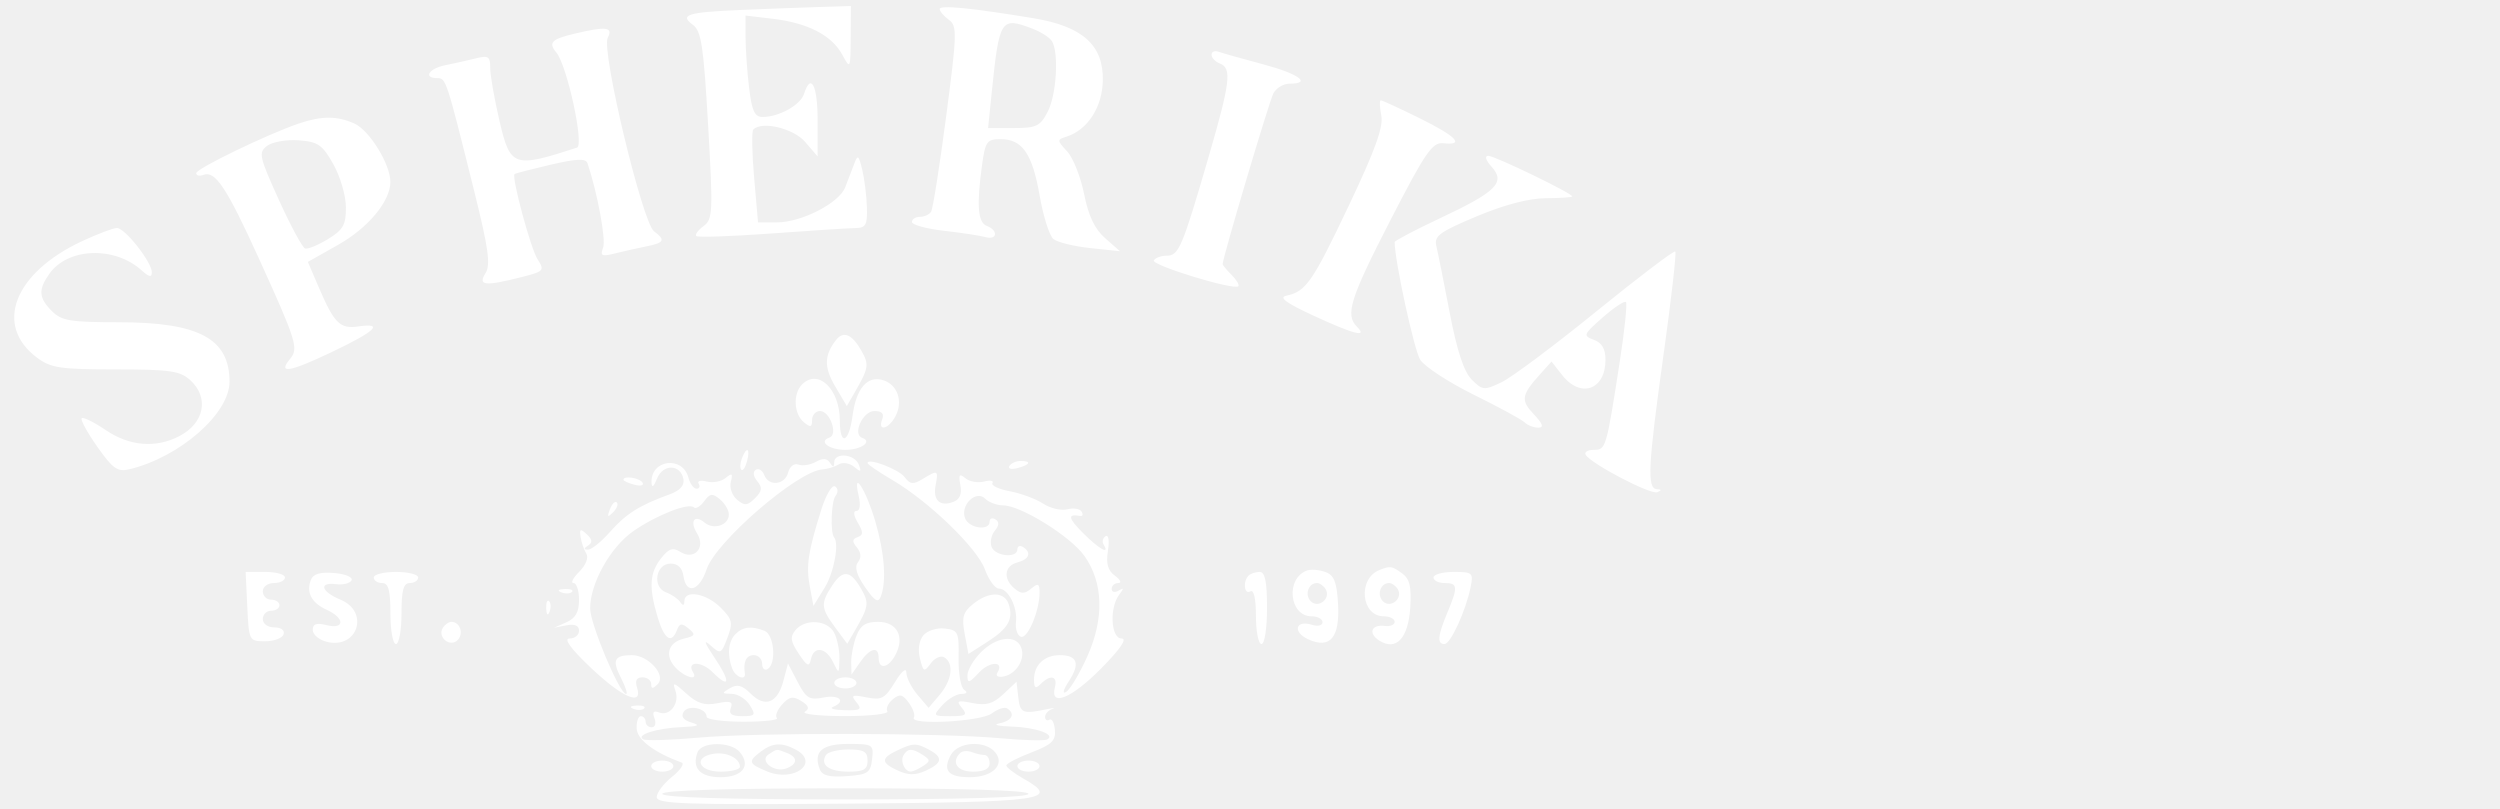
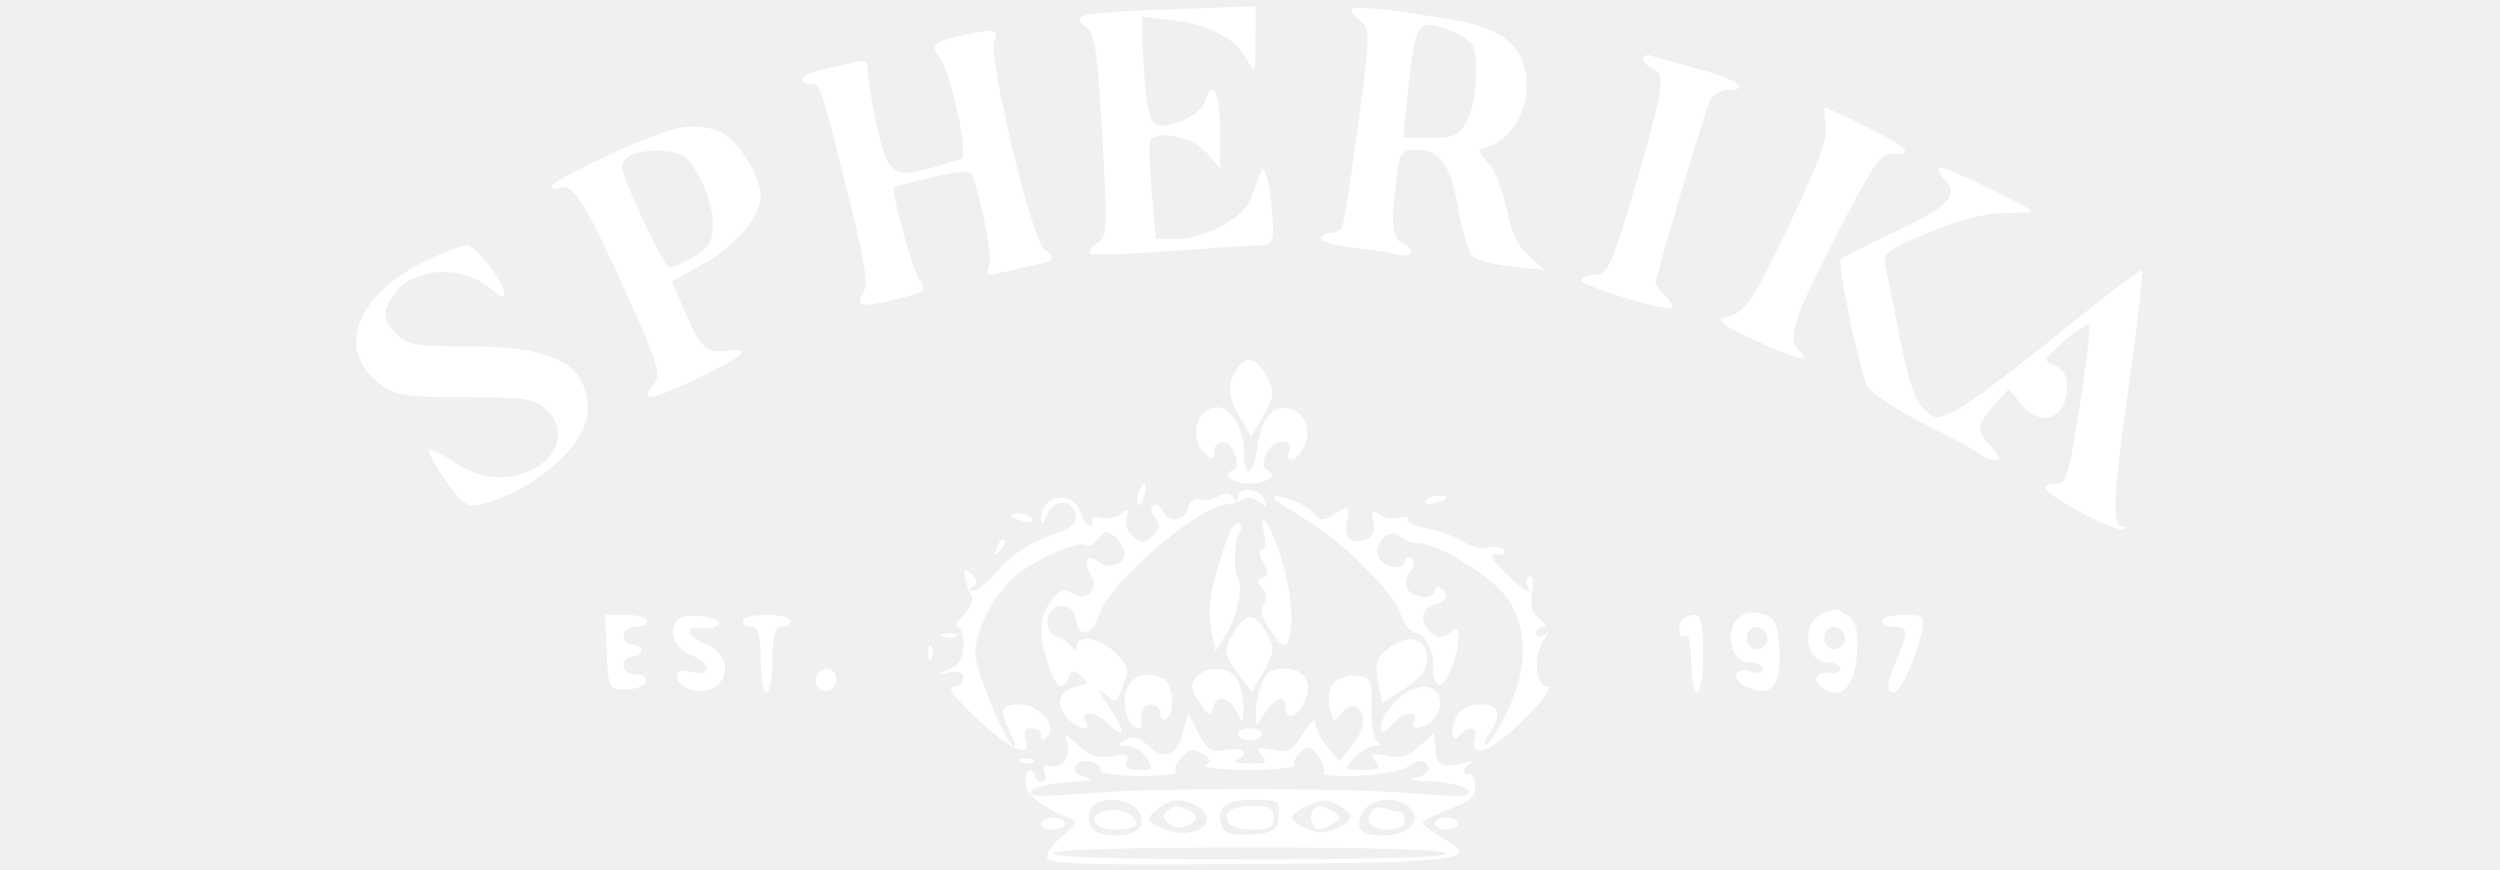
- <svg xmlns="http://www.w3.org/2000/svg" width="170" height="55" viewBox="0 0 170 55" fill="none">
+ <svg xmlns="http://www.w3.org/2000/svg" width="115" height="40" viewBox="0 0 115 55" fill="none">
  <path fill-rule="evenodd" clip-rule="evenodd" d="M50.316 0.68C46.751 0.833 46.188 1.008 47.108 1.681C47.69 2.106 47.842 3.106 48.153 8.53C48.492 14.442 48.47 14.914 47.841 15.375C47.469 15.647 47.247 15.951 47.348 16.052C47.449 16.153 49.728 16.075 52.414 15.879C55.099 15.682 57.678 15.517 58.145 15.51C58.881 15.501 58.988 15.31 58.95 14.085C58.925 13.307 58.782 12.161 58.631 11.538C58.389 10.536 58.326 10.493 58.079 11.161C57.926 11.576 57.652 12.29 57.469 12.749C57.045 13.817 54.495 15.122 52.833 15.122H51.546L51.28 12.07C51.133 10.391 51.109 8.922 51.225 8.805C51.817 8.214 53.955 8.727 54.749 9.65L55.598 10.637V8.164C55.598 5.794 55.141 4.915 54.673 6.387C54.435 7.138 52.97 7.954 51.86 7.954C51.317 7.954 51.127 7.547 50.938 5.973C50.807 4.884 50.699 3.332 50.697 2.525L50.694 1.058L52.56 1.279C54.932 1.56 56.559 2.401 57.272 3.714C57.823 4.73 57.832 4.711 57.847 2.578L57.862 0.408L55.504 0.483C54.207 0.524 51.873 0.613 50.316 0.68ZM63.899 0.614C63.899 0.766 64.178 1.095 64.52 1.345C65.095 1.766 65.081 2.255 64.338 7.92C63.896 11.286 63.437 14.199 63.317 14.393C63.198 14.586 62.855 14.745 62.556 14.745C62.257 14.745 62.012 14.903 62.012 15.095C62.012 15.287 62.989 15.556 64.182 15.692C65.375 15.828 66.648 16.021 67.011 16.122C67.815 16.345 67.899 15.668 67.106 15.363C66.491 15.127 66.4 13.98 66.78 11.214C66.998 9.621 67.112 9.463 68.042 9.463C69.52 9.463 70.2 10.448 70.698 13.313C70.941 14.705 71.359 16.027 71.629 16.251C71.898 16.474 73.028 16.753 74.14 16.87L76.16 17.084L75.15 16.197C74.44 15.575 74.014 14.68 73.72 13.196C73.489 12.033 72.97 10.728 72.568 10.295C71.867 9.543 71.865 9.5 72.523 9.291C73.955 8.837 74.954 7.294 74.992 5.479C75.042 3.068 73.619 1.791 70.264 1.237C66.042 0.539 63.899 0.33 63.899 0.614ZM70.186 1.941C70.766 2.161 71.368 2.543 71.525 2.79C72.015 3.56 71.848 6.431 71.246 7.595C70.735 8.584 70.475 8.708 68.93 8.708H67.19L67.442 6.245C67.95 1.296 68.055 1.131 70.186 1.941ZM39.073 2.289C37.496 2.663 37.27 2.898 37.834 3.576C38.565 4.457 39.74 9.873 39.236 10.038C34.928 11.441 34.7 11.363 33.969 8.237C33.617 6.732 33.331 5.101 33.334 4.612C33.338 3.84 33.208 3.755 32.351 3.97C31.808 4.106 30.875 4.315 30.276 4.435C29.157 4.659 28.757 5.313 29.74 5.313C30.328 5.313 30.351 5.381 32.248 13.003C33.216 16.894 33.37 18.004 33.018 18.568C32.483 19.423 32.942 19.478 35.418 18.855C36.997 18.457 37.051 18.399 36.553 17.628C36.089 16.912 34.777 12.05 34.989 11.836C35.035 11.791 36.136 11.506 37.435 11.202C39.208 10.789 39.835 10.762 39.948 11.095C40.622 13.088 41.218 16.306 41.012 16.842C40.798 17.402 40.915 17.46 41.809 17.235C42.387 17.09 43.349 16.874 43.947 16.755C45.179 16.508 45.272 16.326 44.475 15.73C43.684 15.137 40.88 3.436 41.324 2.578C41.708 1.835 41.242 1.776 39.073 2.289ZM82.385 3.723C82.385 3.931 82.64 4.198 82.951 4.318C83.779 4.635 83.665 5.577 82.177 10.698C80.395 16.824 80.157 17.386 79.344 17.386C78.966 17.386 78.568 17.53 78.459 17.706C78.261 18.028 83.913 19.758 84.206 19.465C84.291 19.379 84.087 19.034 83.751 18.697C83.415 18.362 83.14 18.03 83.14 17.959C83.14 17.535 86.302 6.891 86.59 6.35C86.782 5.987 87.273 5.69 87.681 5.69C89.235 5.69 88.32 5.02 85.875 4.368C84.475 3.994 83.117 3.611 82.857 3.517C82.598 3.423 82.385 3.515 82.385 3.723ZM93.928 7.86C94.08 8.63 93.51 10.209 91.714 13.99C89.247 19.186 88.805 19.825 87.479 20.105C86.933 20.221 87.443 20.598 89.323 21.467C92.074 22.738 93.038 22.983 92.27 22.215C91.459 21.404 91.81 20.294 94.569 14.934C96.927 10.352 97.401 9.664 98.137 9.741C99.636 9.9 99.05 9.279 96.526 8.035C95.174 7.368 93.99 6.822 93.895 6.822C93.8 6.822 93.815 7.289 93.928 7.86ZM20.323 8.398C18.198 9.119 13.343 11.467 13.343 11.774C13.343 11.943 13.566 11.995 13.838 11.89C14.635 11.584 15.415 12.763 17.604 17.575C20.158 23.19 20.315 23.693 19.734 24.393C18.86 25.445 19.652 25.321 22.531 23.954C25.541 22.524 26.154 21.936 24.357 22.199C23.124 22.38 22.726 21.988 21.688 19.566L20.935 17.809L22.998 16.645C25.039 15.493 26.544 13.681 26.546 12.372C26.549 11.179 25.13 8.871 24.108 8.405C22.939 7.873 21.875 7.87 20.323 8.398ZM22.665 11.161C23.134 11.991 23.52 13.309 23.523 14.09C23.528 15.291 23.34 15.626 22.303 16.258C21.629 16.669 20.928 16.957 20.746 16.897C20.564 16.837 19.762 15.352 18.965 13.597C17.62 10.637 17.563 10.371 18.165 9.918C18.521 9.649 19.488 9.48 20.313 9.541C21.622 9.637 21.921 9.844 22.665 11.161ZM101.432 11.342C102.392 12.403 101.755 13.04 97.948 14.828C96.237 15.632 94.836 16.367 94.836 16.461C94.836 17.714 96.163 23.825 96.574 24.463C96.875 24.932 98.517 26.004 100.223 26.845C101.929 27.686 103.486 28.533 103.683 28.728C103.88 28.922 104.292 29.082 104.598 29.082C105.004 29.082 104.923 28.836 104.294 28.166C103.392 27.206 103.448 26.869 104.753 25.418L105.503 24.584L106.233 25.513C107.489 27.109 109.173 26.51 109.173 24.467C109.173 23.726 108.93 23.308 108.38 23.105C107.631 22.828 107.663 22.746 108.986 21.585C109.755 20.91 110.465 20.439 110.564 20.538C110.663 20.637 110.472 22.472 110.14 24.617C109.225 30.52 109.204 30.591 108.366 30.591C107.955 30.591 107.714 30.744 107.83 30.932C108.212 31.55 112.244 33.655 112.694 33.471C113.008 33.343 112.999 33.283 112.662 33.262C111.987 33.219 112.065 31.686 113.134 24.02C113.653 20.302 114.007 17.19 113.92 17.103C113.833 17.016 111.42 18.847 108.558 21.171C105.695 23.496 102.79 25.666 102.103 25.994C100.921 26.557 100.811 26.547 100.079 25.816C99.547 25.283 99.082 23.875 98.589 21.308C98.196 19.255 97.785 17.208 97.677 16.76C97.504 16.047 97.843 15.793 100.402 14.717C102.284 13.926 103.963 13.485 105.117 13.478C106.103 13.473 106.909 13.418 106.909 13.357C106.909 13.143 101.642 10.595 101.201 10.595C100.936 10.595 101.03 10.899 101.432 11.342ZM5.601 16.389C0.949 18.555 -0.435 22.126 2.525 24.327C3.461 25.024 4.112 25.12 7.861 25.12C11.53 25.12 12.242 25.221 12.925 25.839C14.244 27.031 13.906 28.771 12.184 29.662C10.579 30.491 8.8 30.34 7.176 29.237C6.385 28.7 5.657 28.341 5.558 28.441C5.458 28.54 5.935 29.413 6.617 30.38C7.677 31.884 7.993 32.105 8.807 31.908C12.227 31.082 15.607 28.124 15.607 25.958C15.607 23.029 13.527 21.913 8.073 21.913C4.791 21.913 4.188 21.813 3.533 21.159C2.631 20.256 2.59 19.71 3.346 18.631C4.603 16.835 7.787 16.715 9.64 18.392C10.141 18.846 10.325 18.879 10.325 18.517C10.325 17.821 8.493 15.499 7.947 15.503C7.699 15.505 6.643 15.904 5.601 16.389ZM56.845 23.127C56.039 24.166 56.026 24.973 56.792 26.272L57.584 27.613L58.086 26.744C59.073 25.033 59.113 24.801 58.585 23.865C57.942 22.724 57.352 22.474 56.845 23.127ZM54.542 26.139C53.915 26.766 53.975 28.14 54.655 28.704C55.119 29.089 55.221 29.063 55.221 28.562C55.221 28.225 55.465 27.95 55.762 27.95C56.436 27.95 57.005 29.556 56.401 29.757C55.626 30.016 56.374 30.591 57.485 30.591C58.555 30.591 59.352 30.021 58.629 29.774C57.947 29.541 58.669 27.95 59.456 27.95C59.968 27.95 60.138 28.129 59.989 28.516C59.663 29.366 60.415 29.196 60.888 28.313C61.425 27.309 61.042 26.166 60.064 25.855C58.987 25.513 58.224 26.396 57.972 28.275C57.723 30.131 57.108 30.362 57.108 28.6C57.108 26.46 55.635 25.046 54.542 26.139ZM50.447 31.173C50.324 31.493 50.307 31.84 50.41 31.943C50.514 32.046 50.688 31.783 50.799 31.36C51.035 30.461 50.773 30.323 50.447 31.173ZM55.477 31.406C55.103 31.615 54.57 31.698 54.292 31.592C54.004 31.481 53.705 31.711 53.596 32.126C53.371 32.987 52.273 33.098 51.963 32.291C51.844 31.981 51.586 31.826 51.391 31.947C51.179 32.078 51.22 32.391 51.492 32.718C51.856 33.157 51.825 33.394 51.34 33.878C50.826 34.393 50.637 34.409 50.121 33.98C49.785 33.702 49.593 33.154 49.695 32.765C49.845 32.19 49.78 32.14 49.346 32.5C49.052 32.744 48.471 32.855 48.054 32.745C47.638 32.637 47.392 32.702 47.509 32.89C47.625 33.078 47.56 33.232 47.365 33.232C47.169 33.232 46.921 32.893 46.812 32.479C46.417 30.97 44.243 31.253 44.304 32.806C44.32 33.209 44.449 33.118 44.679 32.544C45.084 31.534 46.276 31.555 46.472 32.575C46.556 33.011 46.243 33.358 45.534 33.616C43.491 34.356 42.575 34.932 41.497 36.153C40.9 36.829 40.22 37.379 39.988 37.376C39.68 37.372 39.681 37.295 39.994 37.093C40.305 36.892 40.279 36.682 39.9 36.33C39.465 35.927 39.393 35.959 39.481 36.518C39.538 36.889 39.715 37.399 39.871 37.651C40.038 37.917 39.836 38.431 39.389 38.877C38.966 39.3 38.791 39.646 38.998 39.646C39.206 39.646 39.375 40.161 39.375 40.789C39.375 41.613 39.138 42.039 38.526 42.309L37.678 42.685L38.526 42.521C39.082 42.414 39.375 42.541 39.375 42.888C39.375 43.18 39.086 43.418 38.732 43.418C38.307 43.418 38.788 44.085 40.147 45.379C42.298 47.427 43.73 48.052 43.321 46.763C43.167 46.281 43.283 46.059 43.689 46.059C44.014 46.059 44.28 46.263 44.28 46.512C44.28 46.859 44.384 46.861 44.724 46.521C45.322 45.923 44.096 44.55 42.964 44.55C41.763 44.55 41.602 44.892 42.23 46.107C42.538 46.703 42.694 47.191 42.576 47.191C42.131 47.191 40.131 42.428 40.13 41.368C40.13 39.666 41.513 37.195 43.069 36.116C44.65 35.02 46.844 34.161 47.186 34.503C47.31 34.627 47.623 34.441 47.88 34.089C48.276 33.548 48.443 33.527 48.955 33.952C49.289 34.229 49.562 34.695 49.562 34.988C49.562 35.709 48.537 36.054 47.919 35.541C47.213 34.956 46.879 35.438 47.405 36.281C48.009 37.249 47.205 38.123 46.259 37.526C45.751 37.206 45.478 37.298 44.949 37.972C44.169 38.963 44.112 39.941 44.717 41.96C45.175 43.488 45.661 43.814 46.034 42.843C46.214 42.374 46.36 42.355 46.827 42.742C47.323 43.154 47.28 43.245 46.501 43.428C45.403 43.688 45.164 44.625 45.986 45.448C46.639 46.1 47.488 46.295 47.126 45.708C46.658 44.952 47.693 44.945 48.448 45.7C49.639 46.891 49.705 46.377 48.575 44.703C47.899 43.701 47.812 43.437 48.304 43.878C48.998 44.499 49.047 44.478 49.465 43.37C49.854 42.339 49.803 42.116 48.994 41.307C48.032 40.345 46.547 40.082 46.538 40.872C46.534 41.189 46.441 41.211 46.255 40.938C46.103 40.716 45.669 40.419 45.291 40.28C44.332 39.926 44.586 38.325 45.6 38.325C46.096 38.325 46.397 38.617 46.476 39.174C46.658 40.456 47.561 40.192 48.049 38.715C48.665 36.847 54.219 32.048 55.907 31.923C56.263 31.897 56.771 31.741 57.036 31.578C57.303 31.413 57.767 31.487 58.076 31.743C58.536 32.125 58.592 32.098 58.396 31.587C58.119 30.866 56.733 30.744 56.725 31.44C56.72 31.791 56.647 31.799 56.437 31.469C56.24 31.158 55.953 31.139 55.477 31.406ZM58.994 31.491C58.994 31.579 59.742 32.089 60.656 32.625C63.163 34.094 66.449 37.265 66.977 38.726C67.235 39.439 67.66 40.023 67.923 40.023C68.562 40.023 69.203 41.285 69.086 42.315C69.034 42.772 69.185 43.215 69.421 43.3C69.877 43.462 70.69 41.54 70.69 40.297C70.69 39.679 70.594 39.632 70.124 40.023C69.672 40.398 69.444 40.398 68.992 40.023C68.195 39.361 68.289 38.479 69.181 38.246C69.996 38.033 70.163 37.567 69.558 37.193C69.35 37.065 69.181 37.14 69.181 37.36C69.181 37.978 67.675 37.831 67.429 37.188C67.308 36.874 67.407 36.38 67.648 36.09C67.947 35.729 67.961 35.486 67.69 35.318C67.472 35.184 67.294 35.254 67.294 35.473C67.294 36.124 65.887 35.928 65.623 35.24C65.282 34.352 66.372 33.29 66.99 33.908C67.24 34.159 67.793 34.365 68.219 34.367C69.416 34.373 72.79 36.469 73.734 37.795C75.022 39.605 75.099 42.033 73.948 44.61C73.423 45.784 72.772 46.881 72.502 47.047C72.219 47.222 72.298 46.911 72.686 46.317C73.466 45.124 73.265 44.55 72.063 44.55C71.016 44.55 70.312 45.217 70.312 46.21C70.312 46.797 70.413 46.864 70.765 46.512C71.433 45.844 71.935 45.962 71.732 46.738C71.376 48.1 72.861 47.497 74.867 45.466C76.187 44.13 76.673 43.418 76.267 43.418C75.534 43.418 75.428 41.309 76.116 40.422C76.438 40.007 76.426 39.945 76.066 40.161C75.807 40.317 75.594 40.265 75.594 40.045C75.594 39.825 75.797 39.646 76.044 39.646C76.291 39.646 76.191 39.425 75.821 39.154C75.331 38.796 75.2 38.333 75.339 37.454C75.448 36.758 75.38 36.338 75.178 36.462C74.986 36.582 74.925 36.837 75.045 37.031C75.497 37.763 74.738 37.338 73.65 36.25C72.622 35.222 72.573 34.93 73.453 35.083C73.624 35.112 73.666 34.979 73.547 34.786C73.428 34.593 72.991 34.523 72.576 34.632C72.162 34.74 71.423 34.567 70.934 34.246C70.445 33.926 69.428 33.548 68.673 33.407C67.918 33.265 67.384 33.014 67.487 32.849C67.589 32.683 67.332 32.637 66.915 32.745C66.499 32.855 65.928 32.752 65.646 32.518C65.234 32.176 65.167 32.268 65.305 32.986C65.419 33.586 65.267 33.959 64.841 34.123C63.917 34.478 63.426 34.025 63.622 32.999C63.821 31.96 63.776 31.938 62.739 32.572C62.097 32.963 61.89 32.942 61.518 32.446C61.112 31.906 58.994 31.104 58.994 31.491ZM68.637 31.688C68.52 31.875 68.765 31.941 69.18 31.832C70.061 31.602 70.172 31.345 69.391 31.345C69.092 31.345 68.753 31.499 68.637 31.688ZM42.394 32.622C42.394 32.701 42.733 32.855 43.148 32.964C43.564 33.073 43.809 33.007 43.692 32.819C43.489 32.491 42.394 32.324 42.394 32.622ZM55.852 34.644C54.945 37.53 54.803 38.479 55.066 39.88L55.314 41.202L56.084 39.952C56.711 38.932 57.079 36.946 56.716 36.533C56.455 36.236 56.524 34.106 56.808 33.737C57.008 33.477 56.996 33.208 56.78 33.074C56.579 32.95 56.162 33.656 55.852 34.644ZM58.387 33.703C58.532 34.321 58.474 34.741 58.244 34.741C58.005 34.741 58.039 35.051 58.331 35.545C58.714 36.195 58.712 36.383 58.318 36.525C57.944 36.66 57.933 36.824 58.27 37.23C58.559 37.579 58.584 37.92 58.343 38.231C58.092 38.555 58.242 39.085 58.823 39.926C59.488 40.887 59.719 41.022 59.898 40.555C60.29 39.532 60.149 37.597 59.526 35.47C58.888 33.292 57.945 31.831 58.387 33.703ZM41.474 34.63C41.27 35.168 41.313 35.211 41.686 34.842C41.944 34.586 42.06 34.281 41.944 34.165C41.827 34.049 41.616 34.258 41.474 34.63ZM88.889 38.79C87.403 39.31 87.654 41.909 89.19 41.909C89.598 41.909 89.931 42.09 89.931 42.312C89.931 42.537 89.612 42.614 89.208 42.485C88.096 42.132 87.878 42.981 88.956 43.472C90.453 44.155 91.124 43.352 90.986 41.041C90.898 39.563 90.714 39.105 90.12 38.893C89.705 38.745 89.151 38.699 88.889 38.79ZM93.794 38.765C92.311 39.362 92.555 41.909 94.094 41.909C94.502 41.909 94.836 42.077 94.836 42.282C94.836 42.487 94.539 42.614 94.176 42.565C93.247 42.439 93.009 43.066 93.798 43.564C94.94 44.284 95.763 43.404 95.897 41.317C95.988 39.909 95.862 39.369 95.354 38.998C94.649 38.482 94.537 38.466 93.794 38.765ZM16.815 41.249C16.925 43.577 16.941 43.607 18.027 43.607C18.633 43.607 19.199 43.395 19.285 43.135C19.377 42.859 19.117 42.664 18.656 42.664C18.209 42.664 17.87 42.42 17.87 42.098C17.87 41.787 18.125 41.532 18.436 41.532C18.747 41.532 19.002 41.362 19.002 41.155C19.002 40.947 18.747 40.777 18.436 40.777C18.125 40.777 17.87 40.523 17.87 40.212C17.87 39.897 18.206 39.646 18.625 39.646C19.04 39.646 19.379 39.476 19.379 39.268C19.379 39.061 18.777 38.891 18.041 38.891H16.703L16.815 41.249ZM21.137 39.437C20.808 40.295 21.184 40.997 22.23 41.473C23.461 42.034 23.445 42.819 22.209 42.509C21.517 42.335 21.266 42.423 21.266 42.838C21.266 43.149 21.692 43.511 22.214 43.642C24.316 44.17 25.155 41.607 23.152 40.777C21.824 40.227 21.647 39.569 22.869 39.726C23.336 39.785 23.803 39.664 23.907 39.457C24.011 39.249 23.483 39.028 22.729 38.965C21.765 38.885 21.296 39.024 21.137 39.437ZM25.416 39.268C25.416 39.476 25.671 39.646 25.982 39.646C26.416 39.646 26.548 40.128 26.548 41.721C26.548 42.862 26.718 43.796 26.925 43.796C27.133 43.796 27.302 42.862 27.302 41.721C27.302 40.128 27.434 39.646 27.868 39.646C28.179 39.646 28.434 39.476 28.434 39.268C28.434 39.061 27.755 38.891 26.925 38.891C26.095 38.891 25.416 39.061 25.416 39.268ZM56.594 39.807C55.791 41.033 55.813 41.342 56.794 42.67L57.613 43.777L58.1 42.938C59.07 41.265 59.112 41.021 58.585 40.088C57.846 38.777 57.318 38.703 56.594 39.807ZM84.901 39.143C84.501 39.543 84.61 40.469 85.026 40.212C85.259 40.068 85.404 40.711 85.404 41.887C85.404 42.937 85.573 43.796 85.781 43.796C85.994 43.796 86.158 42.727 86.158 41.343C86.158 39.551 86.023 38.891 85.655 38.891C85.379 38.891 85.039 39.004 84.901 39.143ZM97.477 39.268C97.477 39.476 97.816 39.646 98.231 39.646C99.135 39.646 99.159 39.895 98.42 41.663C97.76 43.242 97.71 43.796 98.226 43.796C98.638 43.796 99.672 41.544 100.001 39.928C100.2 38.949 100.136 38.891 98.844 38.891C98.092 38.891 97.477 39.061 97.477 39.268ZM90.14 40.056C90.529 40.685 89.655 41.406 89.134 40.886C88.698 40.45 88.971 39.646 89.554 39.646C89.737 39.646 90.001 39.83 90.14 40.056ZM95.045 40.056C95.433 40.685 94.559 41.406 94.039 40.886C93.603 40.45 93.876 39.646 94.459 39.646C94.641 39.646 94.905 39.83 95.045 40.056ZM38.173 40.281C38.445 40.39 38.77 40.376 38.896 40.251C39.021 40.126 38.798 40.036 38.401 40.053C37.961 40.071 37.872 40.16 38.173 40.281ZM66.171 41.071C65.484 41.629 65.386 41.975 65.598 43.106L65.854 44.47L67.119 43.661C68.554 42.744 68.919 42.113 68.598 41.102C68.317 40.215 67.245 40.202 66.171 41.071ZM37.141 41.375C37.16 41.814 37.249 41.904 37.369 41.603C37.478 41.331 37.465 41.005 37.34 40.88C37.214 40.754 37.125 40.977 37.141 41.375ZM30.111 42.697C29.723 43.326 30.597 44.047 31.118 43.527C31.553 43.091 31.281 42.286 30.698 42.286C30.515 42.286 30.251 42.471 30.111 42.697ZM54.091 42.851C53.712 43.307 53.755 43.613 54.315 44.454C54.886 45.312 55.03 45.378 55.142 44.833C55.331 43.907 56.16 44.011 56.647 45.022C57.047 45.85 57.057 45.846 57.082 44.808C57.096 44.224 56.932 43.418 56.717 43.016C56.253 42.149 54.751 42.054 54.091 42.851ZM58.23 43.254C58.028 43.787 57.871 44.593 57.882 45.046L57.902 45.871L58.494 45.022C59.175 44.045 59.748 43.916 59.748 44.739C59.748 45.553 60.407 45.436 60.888 44.536C61.542 43.313 61.007 42.286 59.714 42.286C58.863 42.286 58.511 42.517 58.23 43.254ZM50.015 43.117C49.52 43.611 49.433 44.529 49.791 45.462C50.018 46.056 50.734 46.317 50.649 45.776C50.526 44.998 50.749 44.55 51.26 44.55C51.571 44.55 51.826 44.815 51.826 45.138C51.826 45.462 51.995 45.622 52.203 45.493C52.812 45.117 52.646 43.147 51.983 42.893C51.088 42.549 50.517 42.614 50.015 43.117ZM62.787 43.206C62.495 43.556 62.404 44.179 62.555 44.78C62.786 45.699 62.842 45.724 63.294 45.105C63.564 44.737 63.98 44.556 64.219 44.703C64.882 45.113 64.738 46.253 63.899 47.244L63.144 48.134L62.389 47.244C61.974 46.754 61.634 46.075 61.633 45.734C61.633 45.372 61.312 45.641 60.858 46.385C60.177 47.502 59.946 47.627 58.927 47.423C57.929 47.224 57.835 47.269 58.24 47.758C58.642 48.242 58.526 48.319 57.437 48.293C56.737 48.277 56.377 48.178 56.636 48.073C57.562 47.699 57.087 47.214 56.007 47.43C55.044 47.623 54.823 47.492 54.244 46.383L53.582 45.116L53.27 46.302C52.872 47.809 52.021 48.142 51.05 47.17C50.478 46.598 50.134 46.505 49.644 46.791C49.057 47.133 49.067 47.169 49.754 47.18C50.171 47.186 50.724 47.531 50.983 47.946C51.41 48.628 51.36 48.7 50.468 48.7C49.756 48.7 49.54 48.546 49.694 48.147C49.861 47.71 49.669 47.641 48.774 47.821C47.906 47.994 47.413 47.837 46.656 47.148C45.828 46.393 45.709 46.362 45.924 46.956C46.236 47.821 45.557 48.732 44.814 48.447C44.435 48.302 44.342 48.422 44.505 48.847C44.633 49.181 44.55 49.455 44.32 49.455C44.091 49.455 43.903 49.285 43.903 49.078C43.903 48.87 43.756 48.7 43.577 48.7C43.398 48.7 43.27 49.082 43.294 49.549C43.332 50.301 44.487 51.172 46.355 51.856C46.562 51.931 46.266 52.368 45.695 52.827C45.124 53.285 44.657 53.904 44.657 54.203C44.657 54.668 46.532 54.732 57.548 54.648C71.124 54.543 72.145 54.398 69.591 52.945C68.953 52.582 68.43 52.18 68.428 52.053C68.427 51.925 69.187 51.53 70.117 51.175C71.506 50.645 71.795 50.371 71.735 49.642C71.694 49.154 71.528 48.837 71.364 48.938C71.201 49.039 71.067 48.955 71.067 48.75C71.067 48.546 71.279 48.305 71.539 48.216C71.798 48.127 71.671 48.125 71.256 48.213C69.537 48.574 69.369 48.509 69.246 47.435L69.123 46.359L68.225 47.203C67.526 47.859 67.062 47.994 66.132 47.808C65.101 47.601 65.002 47.646 65.408 48.135C65.809 48.618 65.697 48.7 64.641 48.7C63.428 48.7 63.418 48.686 64.087 47.946C64.463 47.531 65.041 47.189 65.372 47.186C65.752 47.182 65.822 47.078 65.561 46.903C65.333 46.75 65.164 45.776 65.183 44.739C65.217 42.98 65.153 42.845 64.243 42.739C63.704 42.676 63.053 42.885 62.787 43.206ZM66.711 44.345C66.202 44.854 65.785 45.565 65.785 45.925C65.785 46.487 65.894 46.462 66.562 45.745C67.308 44.944 68.316 44.944 67.822 45.744C67.684 45.967 67.864 46.076 68.246 46.001C69.12 45.83 69.739 44.811 69.441 44.036C69.095 43.132 67.774 43.282 66.711 44.345ZM56.73 46.437C56.73 46.644 57.07 46.814 57.485 46.814C57.9 46.814 58.239 46.644 58.239 46.437C58.239 46.229 57.9 46.059 57.485 46.059C57.07 46.059 56.73 46.229 56.73 46.437ZM54.734 48.398C54.484 48.558 55.689 48.691 57.413 48.695C59.141 48.698 60.455 48.55 60.341 48.366C60.227 48.182 60.392 47.817 60.708 47.555C61.18 47.163 61.373 47.205 61.802 47.791C62.088 48.183 62.243 48.632 62.145 48.791C61.811 49.331 66.701 49.074 67.444 48.512C67.838 48.214 68.305 48.059 68.481 48.169C69.069 48.532 68.815 49.023 67.954 49.189C67.487 49.279 67.87 49.378 68.803 49.409C70.486 49.466 71.824 49.956 71.202 50.288C71.024 50.382 69.605 50.344 68.049 50.202C63.946 49.829 51.443 49.804 47.487 50.161C45.619 50.33 43.933 50.38 43.739 50.273C43.203 49.978 44.661 49.516 46.355 49.444C47.489 49.396 47.656 49.319 47.027 49.134C46.466 48.97 46.289 48.729 46.491 48.405C46.809 47.895 48.053 48.162 48.053 48.741C48.053 48.926 49.185 49.078 50.568 49.078C51.951 49.078 52.969 48.964 52.831 48.825C52.692 48.686 52.851 48.272 53.185 47.904C53.673 47.364 53.926 47.319 54.491 47.671C55 47.989 55.066 48.188 54.734 48.398ZM43.078 48.203C43.35 48.312 43.675 48.299 43.8 48.174C43.926 48.048 43.703 47.959 43.305 47.976C42.866 47.994 42.776 48.083 43.078 48.203ZM50.312 51.148C51.082 52.074 50.482 52.85 48.996 52.85C47.603 52.85 47.024 52.221 47.435 51.153C47.716 50.419 49.705 50.415 50.312 51.148ZM54.114 50.977C55.772 51.865 53.997 53.216 52.169 52.459C50.889 51.929 50.843 51.786 51.731 51.112C52.537 50.5 53.157 50.465 54.114 50.977ZM59.302 51.624C59.195 52.553 59.014 52.674 57.576 52.778C56.393 52.864 55.909 52.739 55.743 52.306C55.287 51.117 55.886 50.587 57.687 50.587C59.356 50.587 59.417 50.626 59.302 51.624ZM63.169 50.977C64.146 51.5 64.088 51.888 62.955 52.404C62.25 52.726 61.775 52.726 61.069 52.404C59.904 51.874 59.883 51.574 60.975 51.047C62.076 50.516 62.294 50.509 63.169 50.977ZM67.671 51.153C68.367 51.991 67.495 52.85 65.95 52.85C64.476 52.85 64.086 52.401 64.649 51.349C65.139 50.434 66.976 50.315 67.671 51.153ZM48.524 51.256C47.108 51.486 47.491 52.473 48.996 52.473C49.722 52.473 50.316 52.324 50.316 52.142C50.316 51.564 49.404 51.113 48.524 51.256ZM52.279 51.286C51.589 51.724 52.641 52.571 53.475 52.251C54.255 51.952 54.262 51.488 53.492 51.193C52.772 50.916 52.874 50.909 52.279 51.286ZM56.164 51.341C55.748 52.015 56.368 52.473 57.696 52.473C58.742 52.473 58.994 52.327 58.994 51.719C58.994 51.11 58.742 50.964 57.696 50.964C56.982 50.964 56.293 51.134 56.164 51.341ZM61.446 51.341C61.195 51.748 61.515 52.477 61.94 52.468C62.084 52.464 62.456 52.294 62.767 52.09C63.27 51.76 63.27 51.678 62.767 51.347C62.044 50.873 61.737 50.871 61.446 51.341ZM65.294 51.204C64.657 51.841 65.09 52.473 66.162 52.473C66.917 52.473 67.294 52.285 67.294 51.907C67.294 51.596 67.138 51.341 66.948 51.341C66.757 51.341 66.366 51.251 66.079 51.141C65.792 51.031 65.439 51.059 65.294 51.204ZM44.28 52.096C44.28 52.303 44.62 52.473 45.035 52.473C45.45 52.473 45.789 52.303 45.789 52.096C45.789 51.888 45.45 51.719 45.035 51.719C44.62 51.719 44.28 51.888 44.28 52.096ZM69.181 52.096C69.181 52.303 69.52 52.473 69.935 52.473C70.35 52.473 70.69 52.303 70.69 52.096C70.69 51.888 70.35 51.719 69.935 51.719C69.52 51.719 69.181 51.888 69.181 52.096ZM69.935 53.982C69.935 54.226 65.533 54.36 57.485 54.36C49.436 54.36 45.035 54.226 45.035 53.982C45.035 53.739 49.436 53.605 57.485 53.605C65.533 53.605 69.935 53.739 69.935 53.982Z" fill="white" />
</svg>
